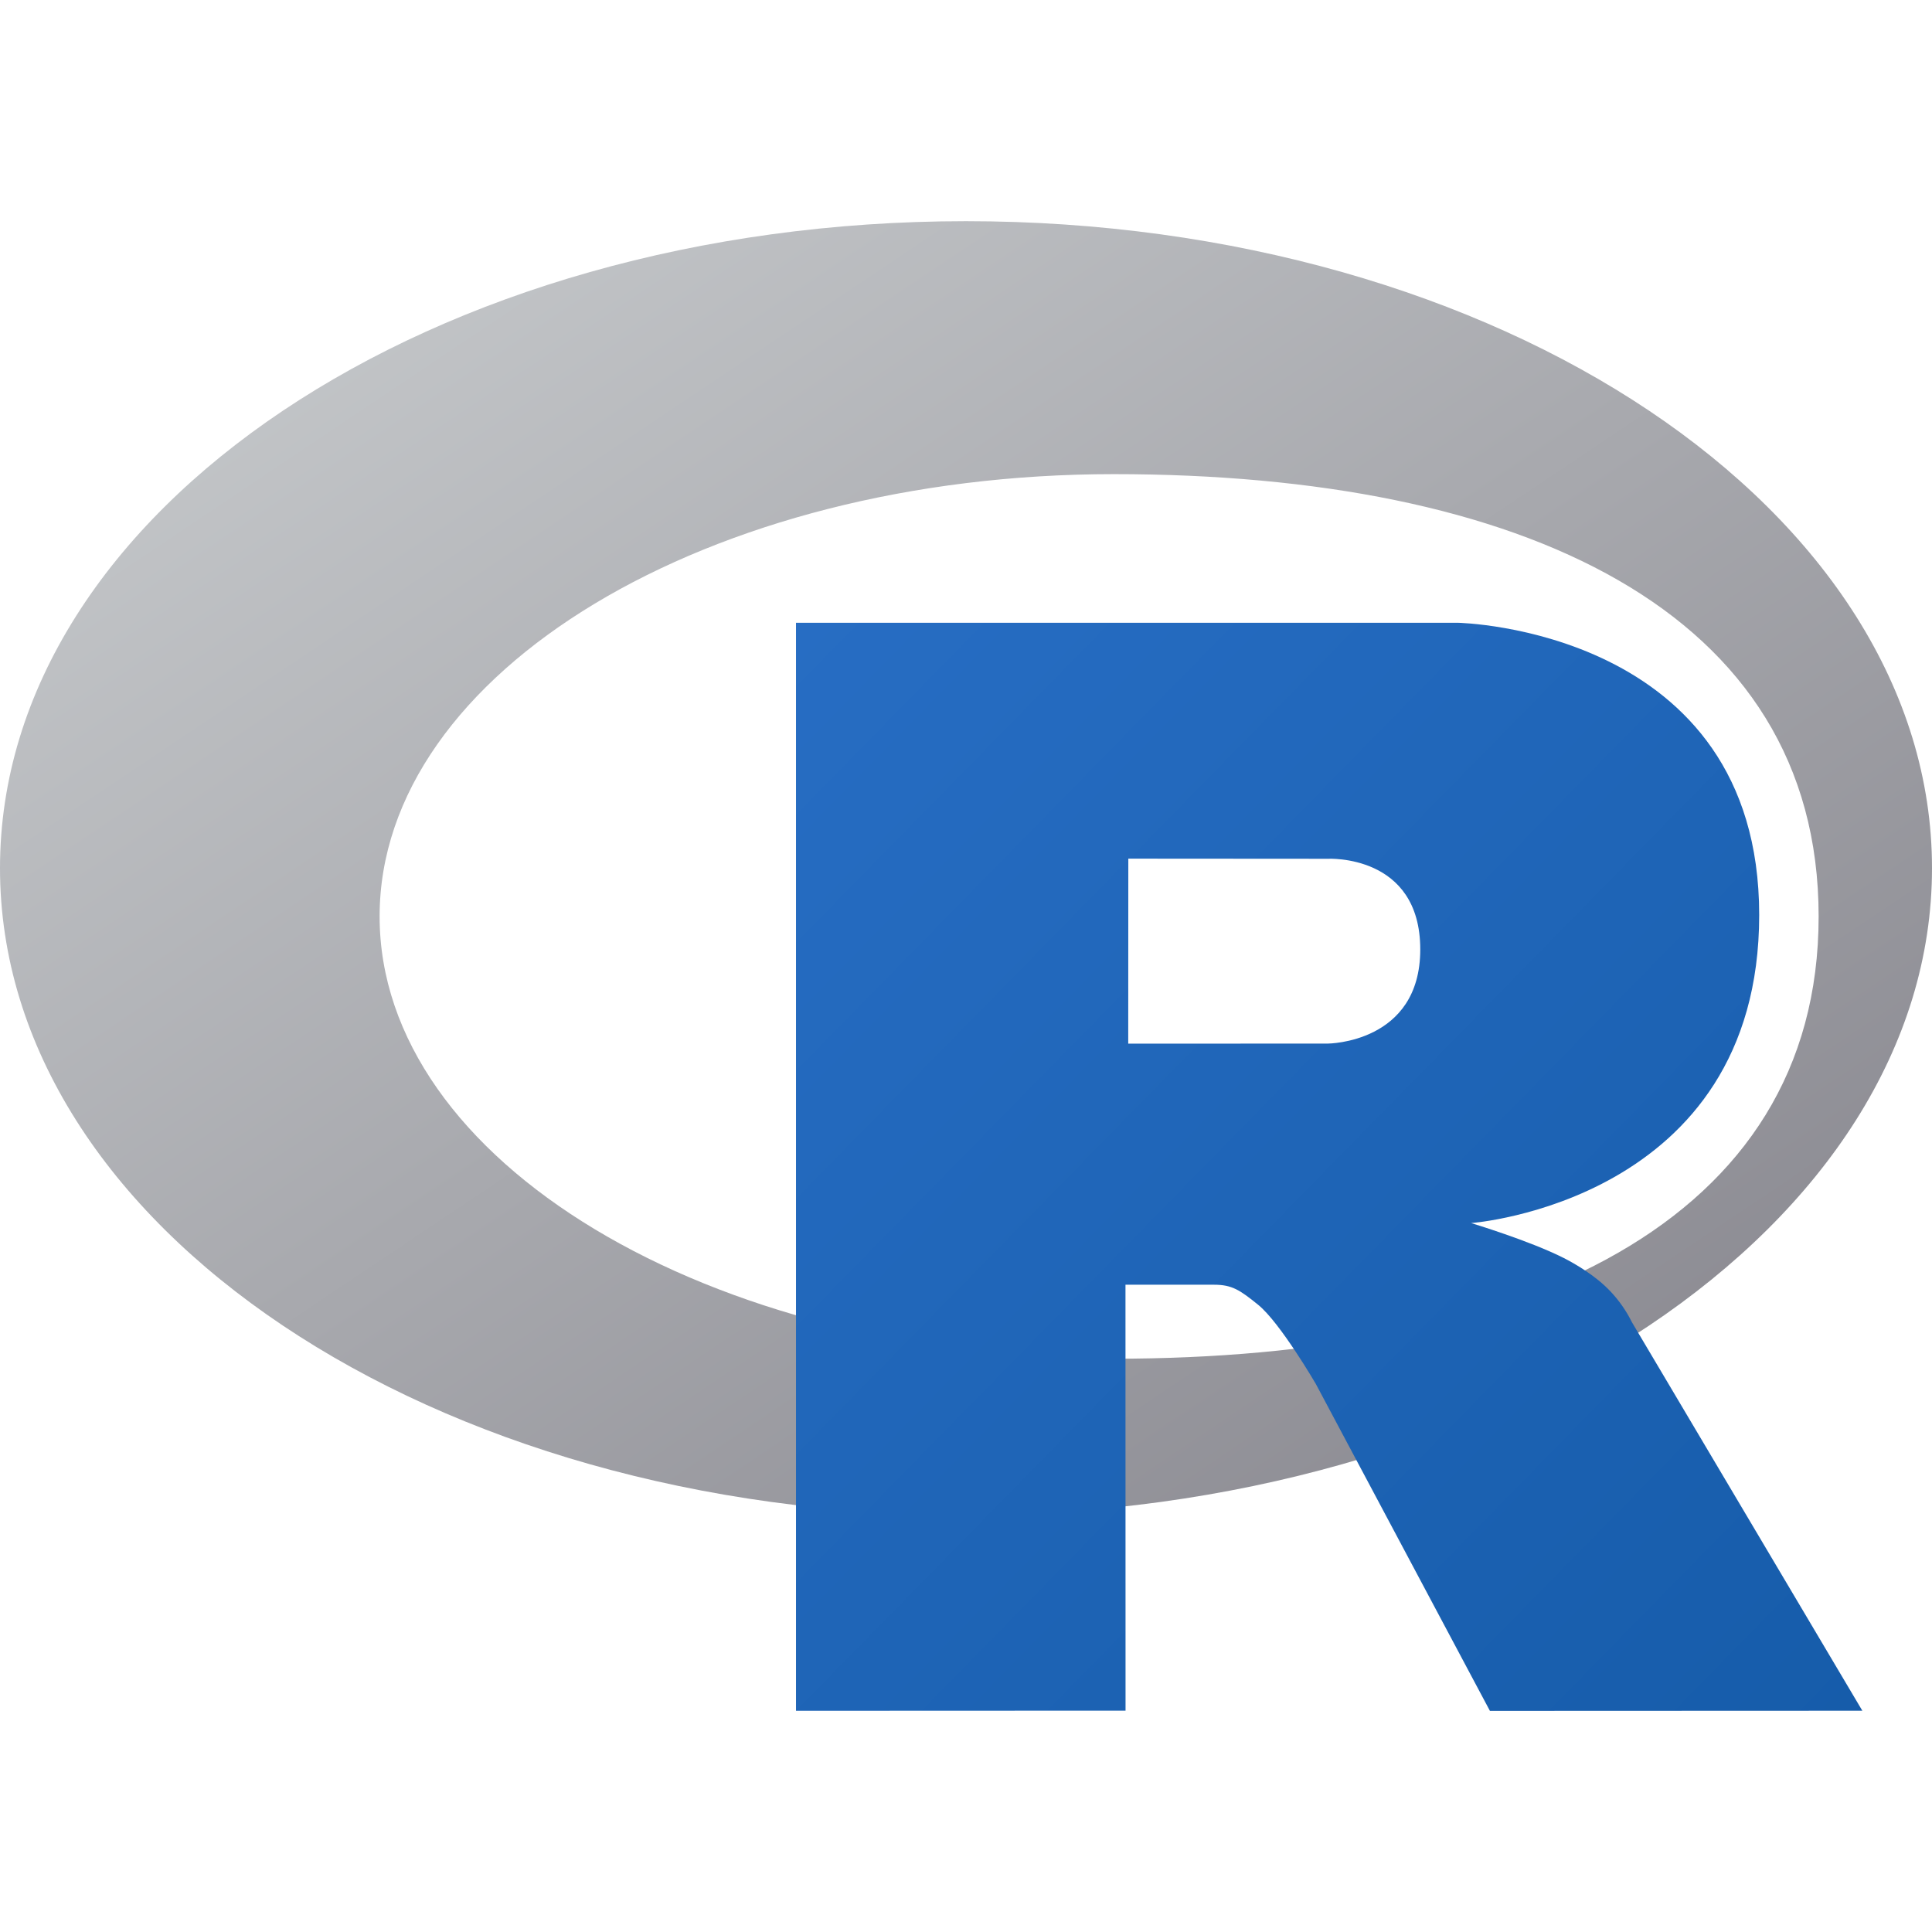
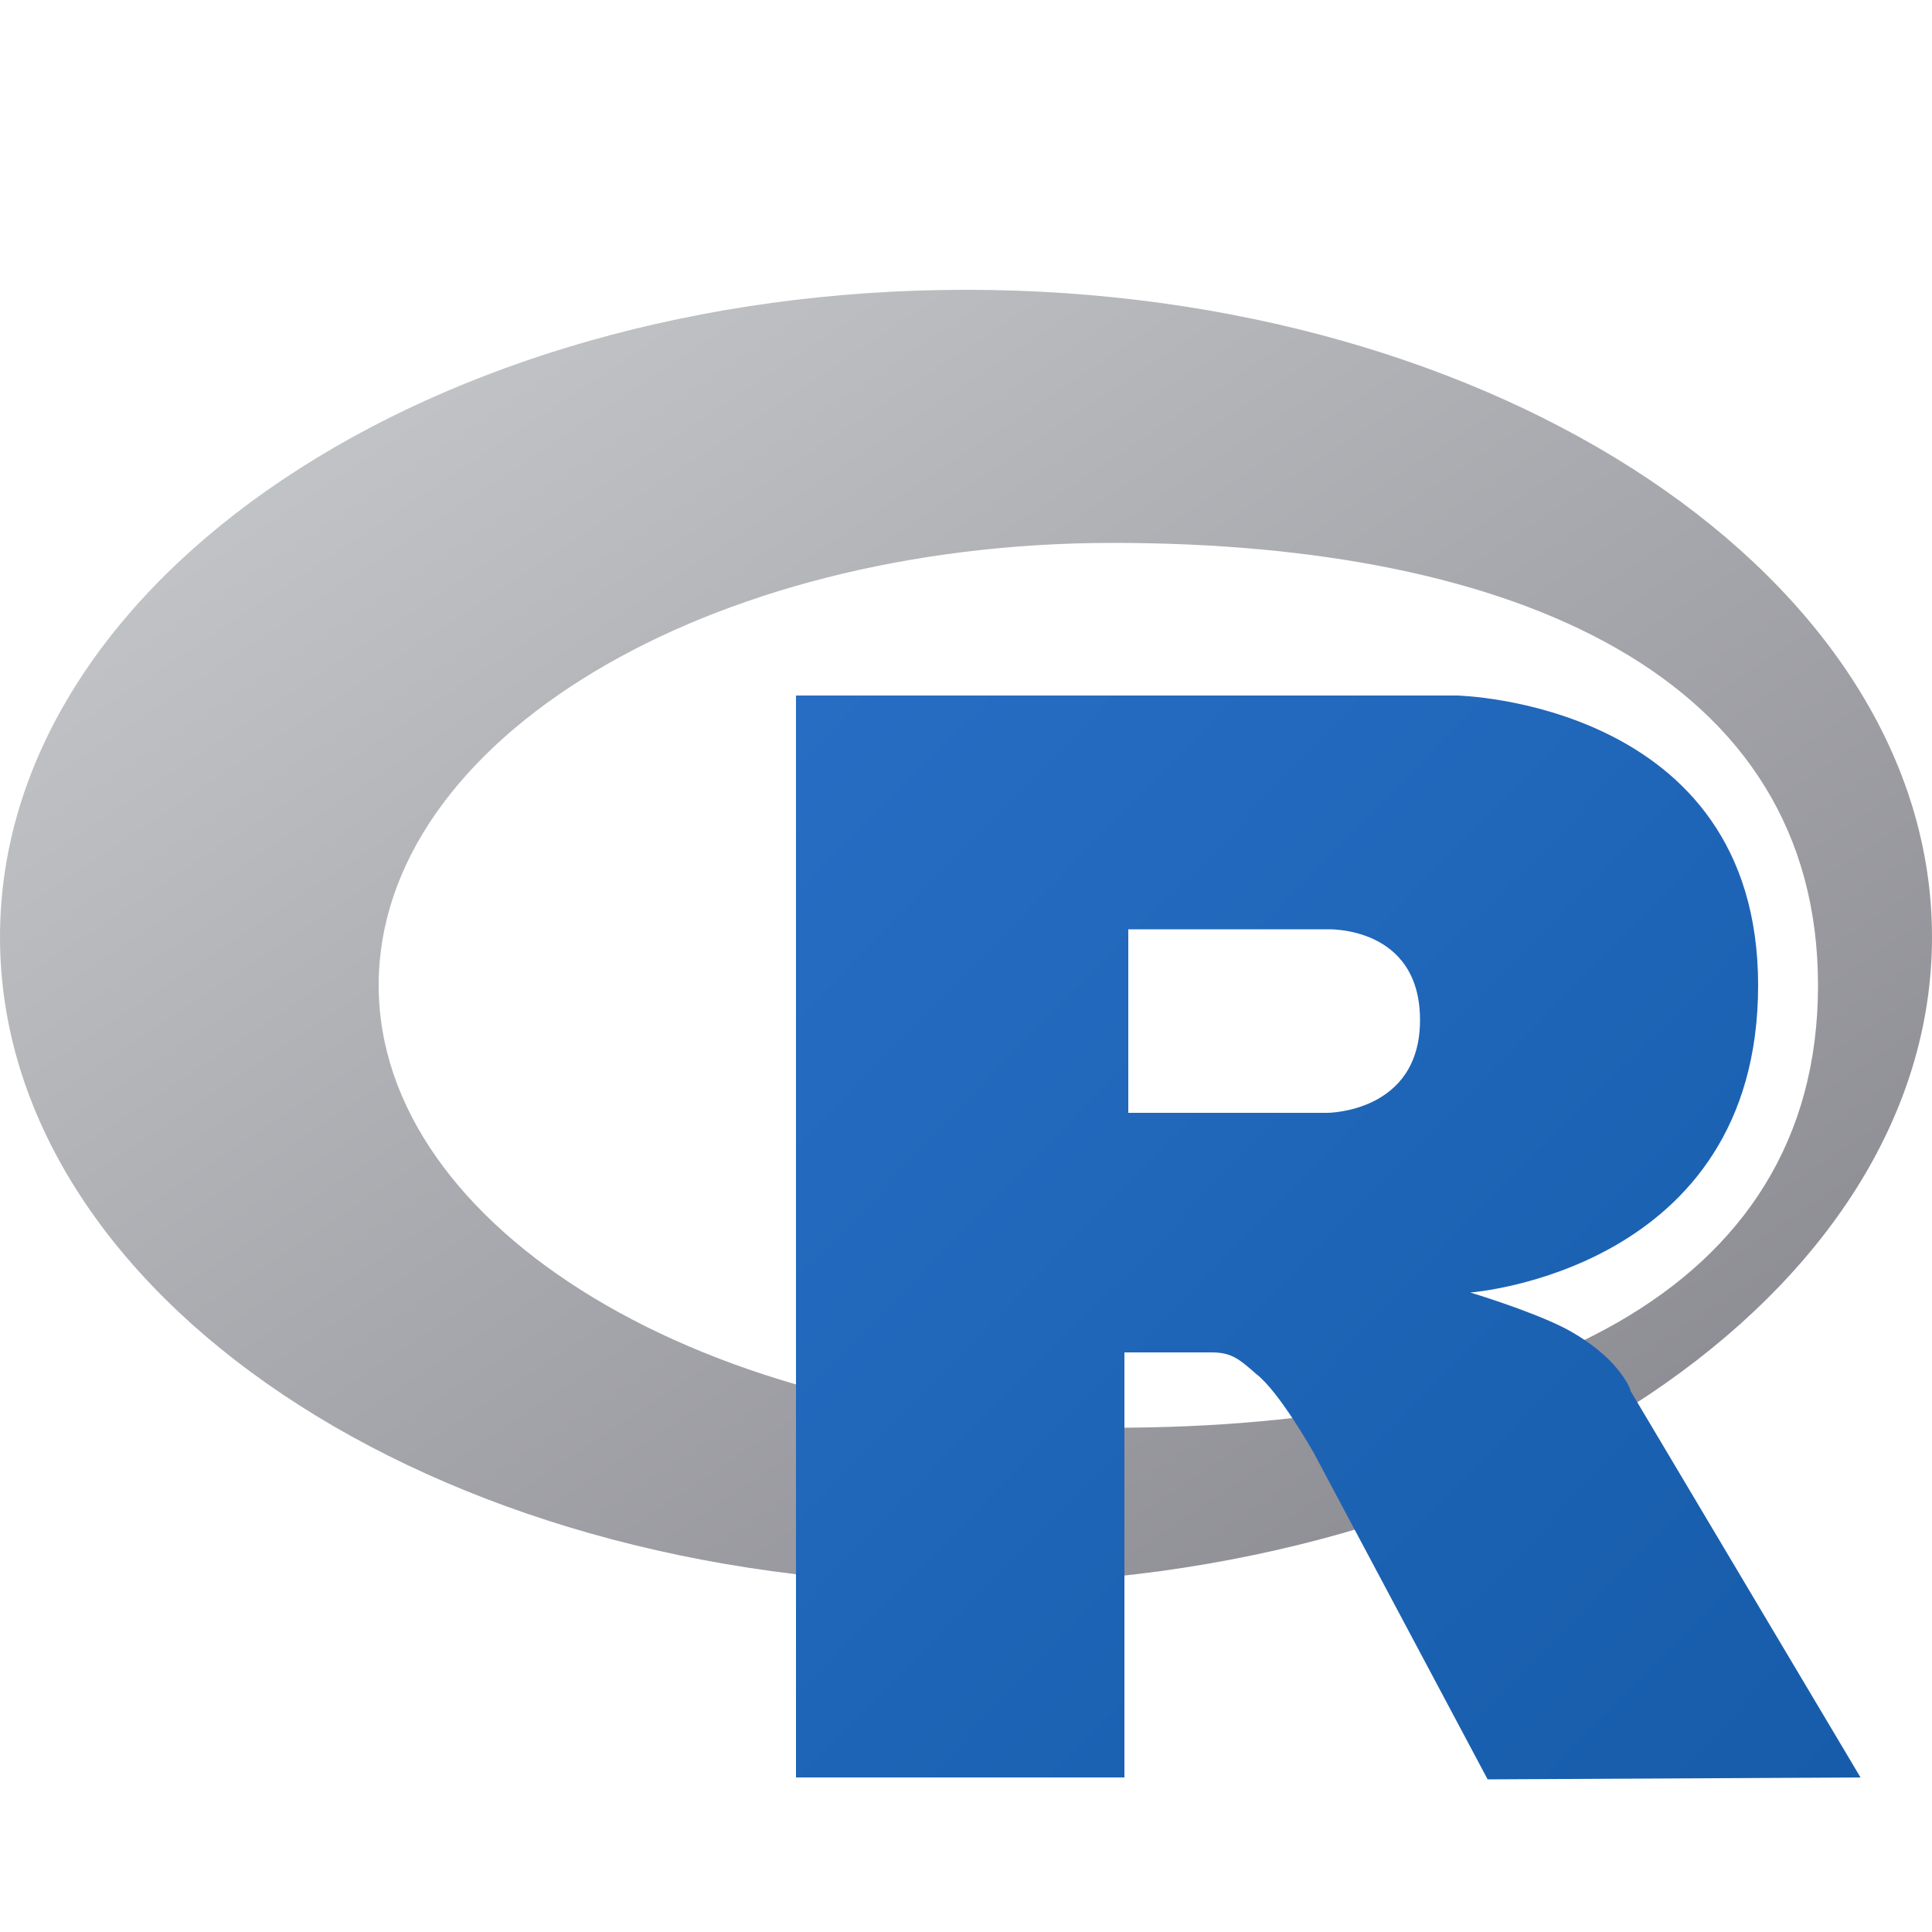
- <svg xmlns="http://www.w3.org/2000/svg" viewBox="0 0 128 128">
+ <svg xmlns="http://www.w3.org/2000/svg" viewBox="0 0 100 100" width="100%" height="100%">
  <defs>
-     <linearGradient id="a" x1=".741" x2="590.86" y1="3.666" y2="593.79" gradientTransform="matrix(.2169 0 0 .14527 -.16 14.112)" gradientUnits="userSpaceOnUse">
-       <stop offset="0" stop-color="#cbced0" />
-       <stop offset="1" stop-color="#84838b" />
+     <linearGradient id="rGrayGrad" x1="0%" y1="0%" x2="100%" y2="100%">
+       <stop offset="0%" stop-color="#CBCED0" />
+       <stop offset="100%" stop-color="#84838B" />
    </linearGradient>
-     <linearGradient id="b" x1="301.03" x2="703.07" y1="151.4" y2="553.44" gradientTransform="matrix(.17572 0 0 .17931 -.16 14.112)" gradientUnits="userSpaceOnUse">
-       <stop offset="0" stop-color="#276dc3" />
-       <stop offset="1" stop-color="#165caa" />
+     <linearGradient id="rBlueGrad" x1="0%" y1="0%" x2="100%" y2="100%">
+       <stop offset="0%" stop-color="#276DC3" />
+       <stop offset="100%" stop-color="#165CAA" />
    </linearGradient>
  </defs>
-   <path fill="url(#a)" fill-rule="evenodd" d="M64 100.38c-35.346 0-64-19.19-64-42.863 0-23.672 28.654-42.863 64-42.863s64 19.19 64 42.863c0 23.672-28.654 42.863-64 42.863zm9.796-68.967c-26.866 0-48.646 13.119-48.646 29.303 0 16.183 21.78 29.303 48.646 29.303s46.693-8.97 46.693-29.303c0-20.327-19.827-29.303-46.693-29.303z" />
-   <path fill="url(#b)" fill-rule="evenodd" d="M97.469 81.033s3.874 1.169 6.124 2.308c.78.395 2.132 1.183 3.106 2.219a8.388 8.388 0 0 1 1.42 2.04l15.266 25.74-24.674.01-11.537-21.666s-2.363-4.06-3.817-5.237c-1.213-.982-1.73-1.331-2.929-1.331h-5.862l.004 28.219-21.833.009V41.26h43.844s19.97.36 19.97 19.359c0 18.999-19.082 20.413-19.082 20.413zm-9.497-24.137-13.218-.009-.006 12.258 13.224-.005s6.124-.019 6.124-6.235c0-6.34-6.124-6.009-6.124-6.009z" />
+   <path fill="url(#rGrayGrad)" fill-rule="evenodd" d="M50 82 C22.4 82 0 67 0 48.5 C0 30 22.4 15 50 15 C77.6 15 100 30 100 48.5 C100 67 77.6 82 50 82 Z M57.6 28.1 C36.6 28.1 19.6 38.3 19.6 51 C19.6 63.6 36.6 73.9 57.6 73.9 C78.6 73.9 94.1 67 94.1 51 C94.1 35.1 78.6 28.1 57.6 28.1 Z" />
+   <path fill="url(#rBlueGrad)" fill-rule="evenodd" d="M76.1 66.9 C76.1 66.9 79.1 67.8 80.9 68.7 C81.5 69 82.5 69.6 83.3 70.4 C84.1 71.2 84.4 71.9 84.4 72 L96.3 92 L77 92.1 L68 75.2 C68 75.2 66.2 72 65 71.1 C64.1 70.3 63.7 70 62.7 70 H58.2 L58.2 92 L41.2 92 L41.2 36 H75.4 C75.4 36 91 36.3 91 51 C91 65.8 76.1 66.9 76.1 66.9 Z M68.7 48.1 L58.4 48.1 L58.4 57.6 L68.7 57.6 C68.7 57.6 73.5 57.6 73.5 52.8 C73.5 47.9 68.7 48.1 68.7 48.1 Z" />
</svg>
